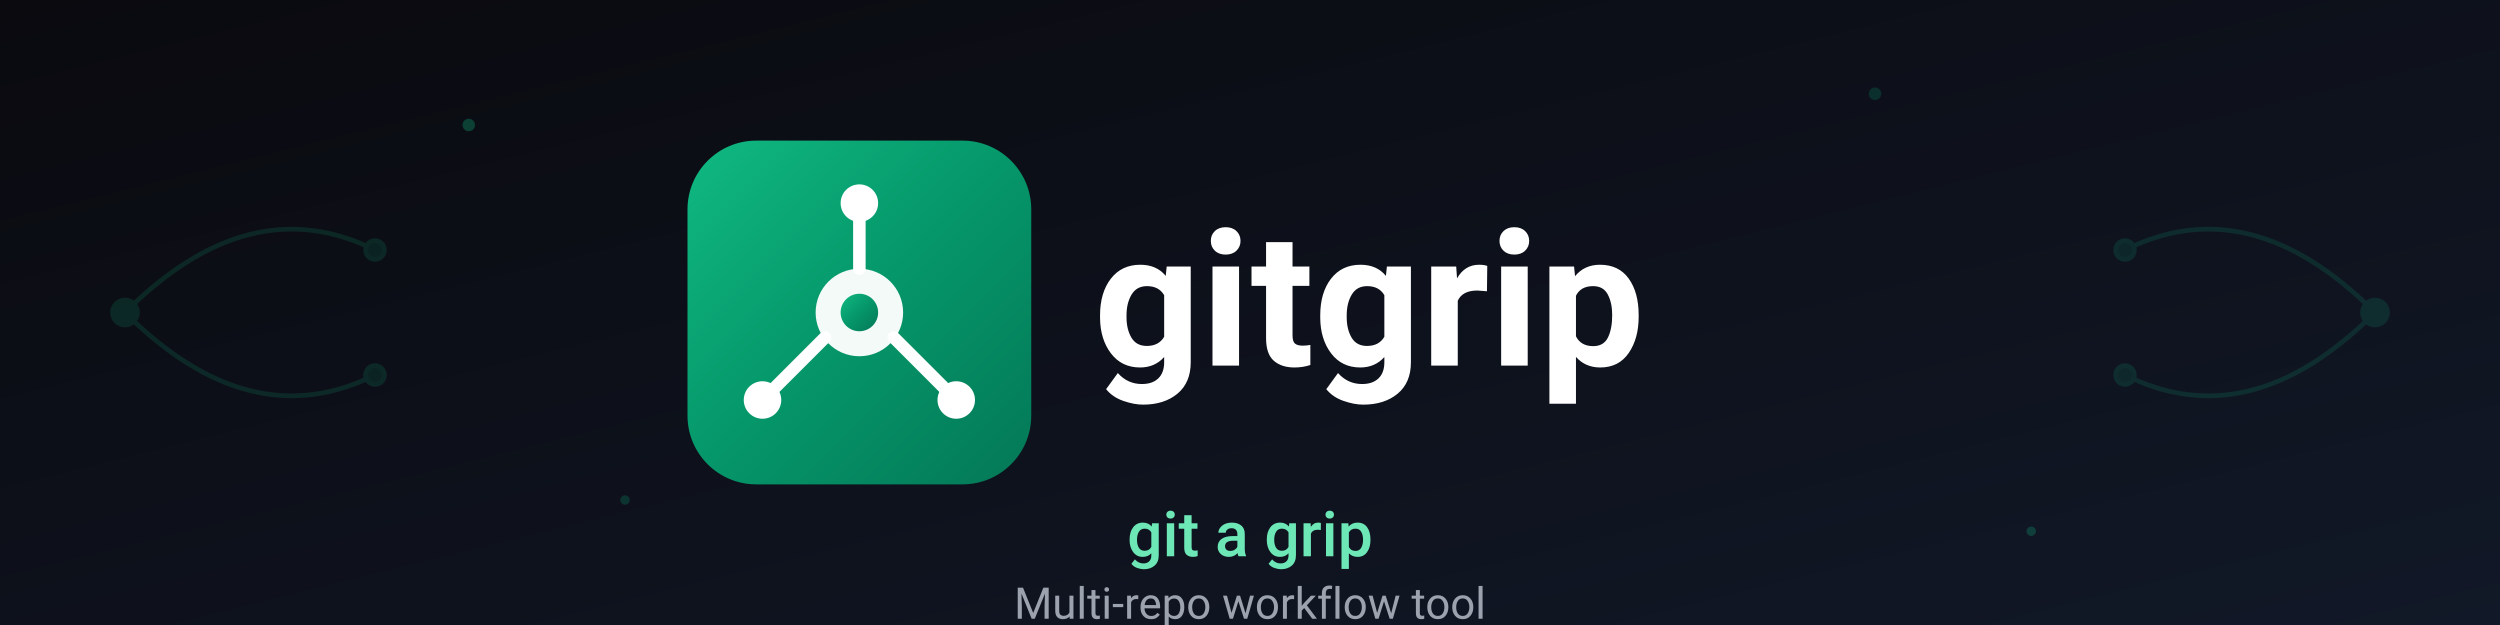
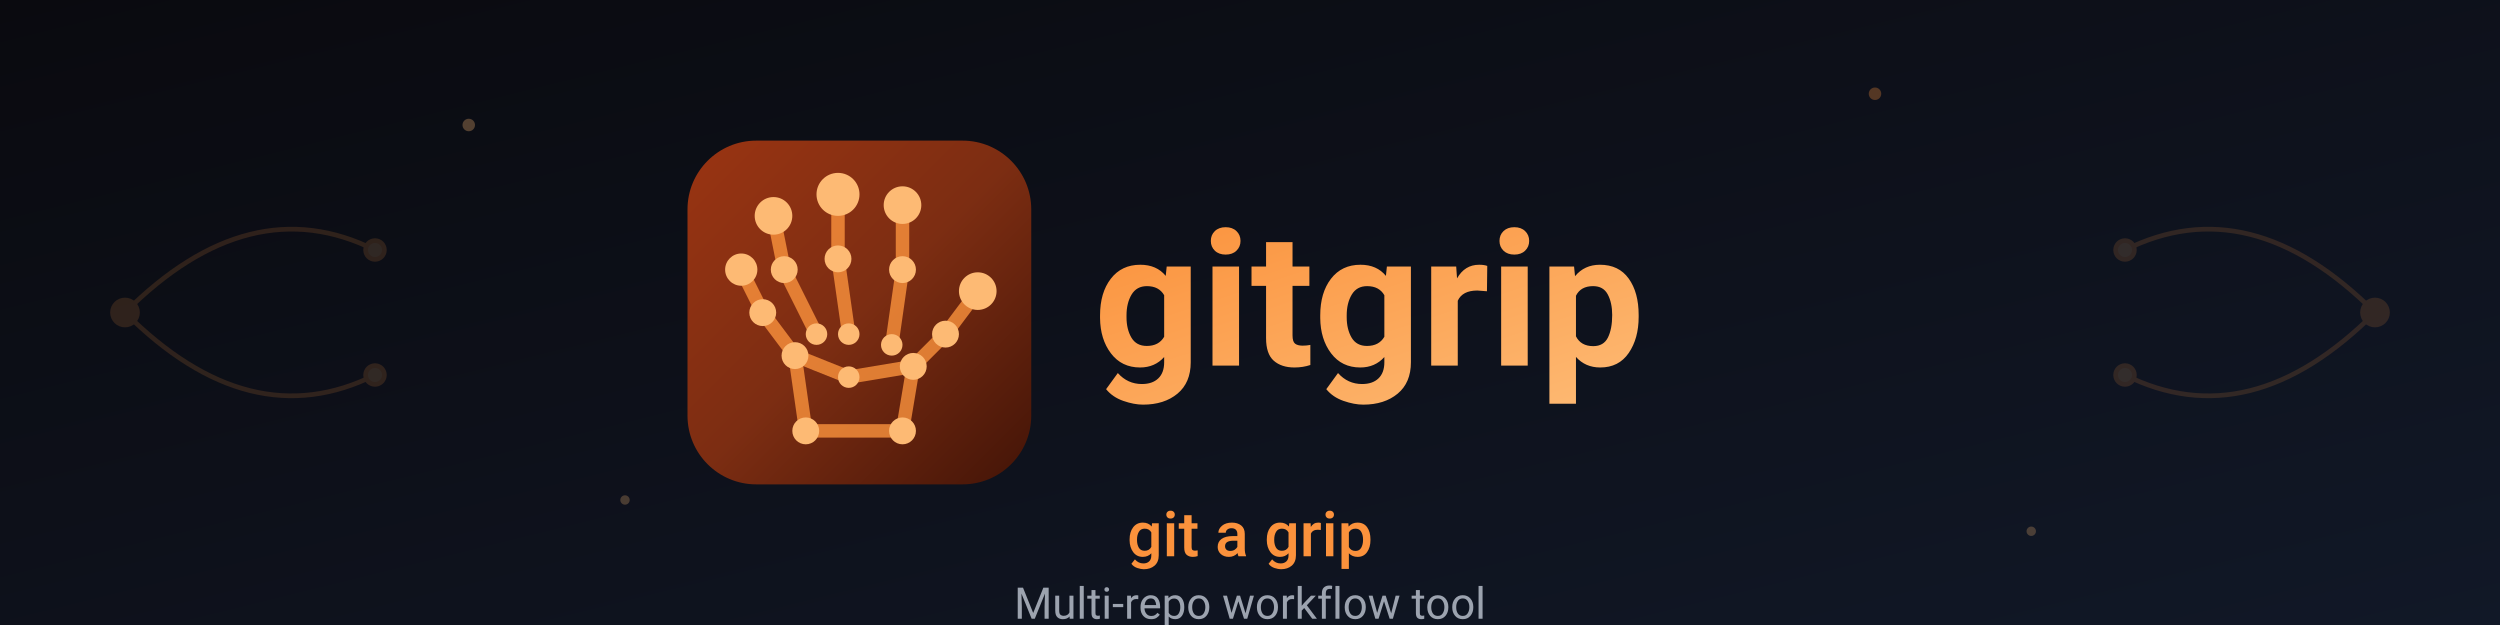
<svg xmlns="http://www.w3.org/2000/svg" viewBox="0 0 800 200" width="800" height="200">
  <defs>
-     <linearGradient id="banner-gradient" x1="0%" y1="0%" x2="100%" y2="100%">
-       <stop offset="0%" style="stop-color:#10B981" />
-       <stop offset="50%" style="stop-color:#059669" />
-       <stop offset="100%" style="stop-color:#047857" />
+     <linearGradient id="icon-gradient" x1="0%" y1="0%" x2="100%" y2="100%">
+       <stop offset="0%" style="stop-color:#9A3412" />
+       <stop offset="50%" style="stop-color:#7C2D12" />
+       <stop offset="100%" style="stop-color:#431407" />
    </linearGradient>
    <linearGradient id="bg-gradient" x1="0%" y1="0%" x2="100%" y2="100%">
      <stop offset="0%" style="stop-color:#0a0a0f" />
      <stop offset="100%" style="stop-color:#111827" />
    </linearGradient>
+     <linearGradient id="text-gradient" x1="0%" y1="0%" x2="100%" y2="100%">
+       <stop offset="0%" style="stop-color:#FB923C" />
+       <stop offset="100%" style="stop-color:#FDBA74" />
+     </linearGradient>
  </defs>
  <rect width="800" height="200" fill="url(#bg-gradient)" />
-   <g opacity="0.15" stroke="#10B981" stroke-width="1.5">
+   <g opacity="0.15" stroke="#FB923C" stroke-width="1.5">
    <path d="M40 100 Q80 60 120 80" fill="none" />
    <path d="M40 100 Q80 140 120 120" fill="none" />
-     <circle cx="40" cy="100" r="4" fill="#10B981" />
-     <circle cx="120" cy="80" r="3" fill="#059669" />
-     <circle cx="120" cy="120" r="3" fill="#059669" />
+     <circle cx="40" cy="100" r="4" fill="#FB923C" />
+     <circle cx="120" cy="80" r="3" fill="#FDBA74" />
+     <circle cx="120" cy="120" r="3" fill="#FDBA74" />
    <path d="M760 100 Q720 60 680 80" fill="none" />
    <path d="M760 100 Q720 140 680 120" fill="none" />
-     <circle cx="760" cy="100" r="4" fill="#10B981" />
-     <circle cx="680" cy="80" r="3" fill="#059669" />
-     <circle cx="680" cy="120" r="3" fill="#059669" />
+     <circle cx="760" cy="100" r="4" fill="#FB923C" />
+     <circle cx="680" cy="80" r="3" fill="#FDBA74" />
+     <circle cx="680" cy="120" r="3" fill="#FDBA74" />
  </g>
-   <circle cx="150" cy="40" r="2" fill="#10B981" opacity="0.3" />
-   <circle cx="200" cy="160" r="1.5" fill="#059669" opacity="0.25" />
-   <circle cx="600" cy="30" r="2" fill="#047857" opacity="0.3" />
-   <circle cx="650" cy="170" r="1.5" fill="#10B981" opacity="0.25" />
+   <circle cx="150" cy="40" r="2" fill="#FDBA74" opacity="0.3" />
+   <circle cx="200" cy="160" r="1.5" fill="#FDBA74" opacity="0.25" />
+   <circle cx="600" cy="30" r="2" fill="#FB923C" opacity="0.3" />
+   <circle cx="650" cy="170" r="1.5" fill="#FDBA74" opacity="0.25" />
  <g transform="translate(220, 45)">
-     <rect x="0" y="0" width="110" height="110" rx="22" fill="url(#banner-gradient)" />
-     <circle cx="55" cy="55" r="14" fill="white" opacity="0.95" />
-     <path d="M55 41 L55 24" stroke="white" stroke-width="4" stroke-linecap="round" />
-     <circle cx="55" cy="20" r="6" fill="white" />
-     <path d="M44 63 L28 79" stroke="white" stroke-width="4" stroke-linecap="round" />
-     <circle cx="24" cy="83" r="6" fill="white" />
-     <path d="M66 63 L82 79" stroke="white" stroke-width="4" stroke-linecap="round" />
-     <circle cx="86" cy="83" r="6" fill="white" />
-     <circle cx="55" cy="55" r="6" fill="url(#banner-gradient)" />
-     <text x="130" y="72" font-family="system-ui, -apple-system, 'Segoe UI', Roboto, sans-serif" font-size="60" font-weight="700" fill="white">gitgrip</text>
+     <rect x="0" y="0" width="110" height="110" rx="22" fill="url(#icon-gradient)" />
+     <g stroke="#FB923C" stroke-width="2.5" opacity="0.8" fill="none" transform="scale(1.72)">
+       <line x1="10" y1="24" x2="14" y2="32" />
+       <line x1="14" y1="32" x2="20" y2="40" />
+       <line x1="16" y1="14" x2="18" y2="24" />
+       <line x1="18" y1="24" x2="24" y2="36" />
+       <line x1="28" y1="10" x2="28" y2="22" />
+       <line x1="28" y1="22" x2="30" y2="36" />
+       <line x1="40" y1="12" x2="40" y2="24" />
+       <line x1="40" y1="24" x2="38" y2="38" />
+       <line x1="54" y1="28" x2="48" y2="36" />
+       <line x1="48" y1="36" x2="42" y2="42" />
+       <line x1="20" y1="40" x2="30" y2="44" />
+       <line x1="30" y1="44" x2="42" y2="42" />
+       <line x1="20" y1="40" x2="22" y2="54" />
+       <line x1="42" y1="42" x2="40" y2="54" />
+       <line x1="22" y1="54" x2="40" y2="54" />
+     </g>
+     <g fill="#FDBA74" transform="scale(1.72)">
+       <circle cx="10" cy="24" r="3" />
+       <circle cx="14" cy="32" r="2.5" />
+       <circle cx="20" cy="40" r="2.5" />
+       <circle cx="16" cy="14" r="3.5" />
+       <circle cx="18" cy="24" r="2.5" />
+       <circle cx="24" cy="36" r="2" />
+       <circle cx="28" cy="10" r="4" />
+       <circle cx="28" cy="22" r="2.5" />
+       <circle cx="30" cy="36" r="2" />
+       <circle cx="40" cy="12" r="3.5" />
+       <circle cx="40" cy="24" r="2.5" />
+       <circle cx="38" cy="38" r="2" />
+       <circle cx="54" cy="28" r="3.5" />
+       <circle cx="48" cy="36" r="2.5" />
+       <circle cx="42" cy="42" r="2.5" />
+       <circle cx="30" cy="44" r="2" />
+       <circle cx="22" cy="54" r="2.5" />
+       <circle cx="40" cy="54" r="2.5" />
+     </g>
+     <text x="130" y="72" font-family="system-ui, -apple-system, 'Segoe UI', Roboto, sans-serif" font-size="60" font-weight="700" fill="url(#text-gradient)">gitgrip</text>
  </g>
-   <text x="400" y="178" text-anchor="middle" font-family="system-ui, -apple-system, 'Segoe UI', Roboto, sans-serif" font-size="20" font-weight="500" fill="#6EE7B7">git a grip</text>
+   <text x="400" y="178" text-anchor="middle" font-family="system-ui, -apple-system, 'Segoe UI', Roboto, sans-serif" font-size="20" font-weight="500" fill="#FB923C">git a grip</text>
  <text x="400" y="198" text-anchor="middle" font-family="system-ui, -apple-system, 'Segoe UI', Roboto, sans-serif" font-size="14" fill="#9CA3AF">Multi-repo workflow tool</text>
</svg>
